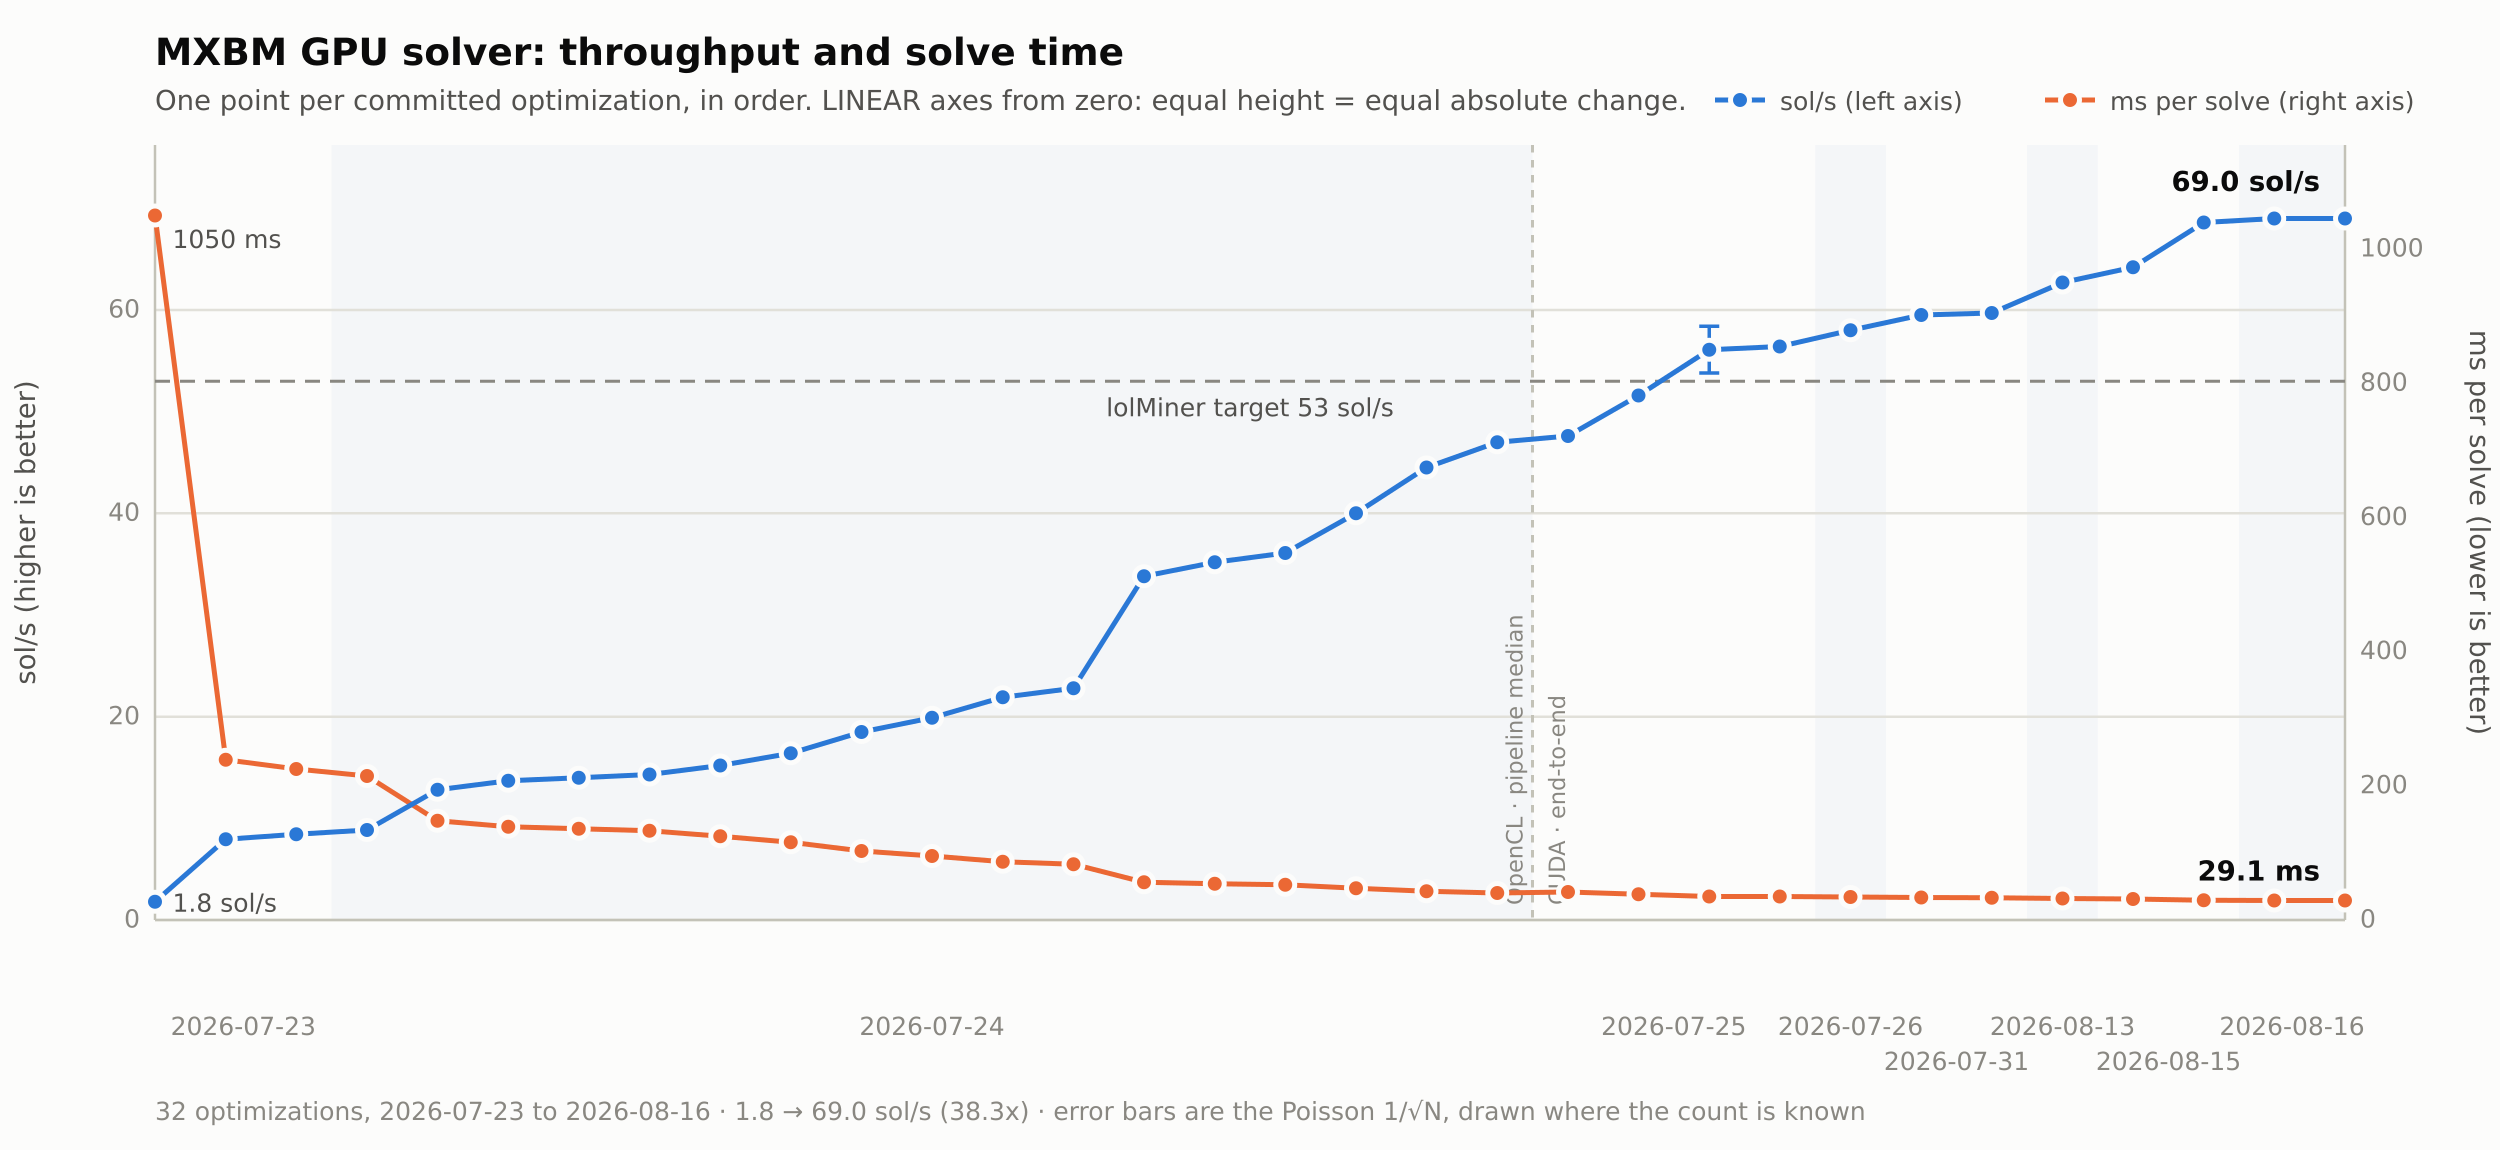
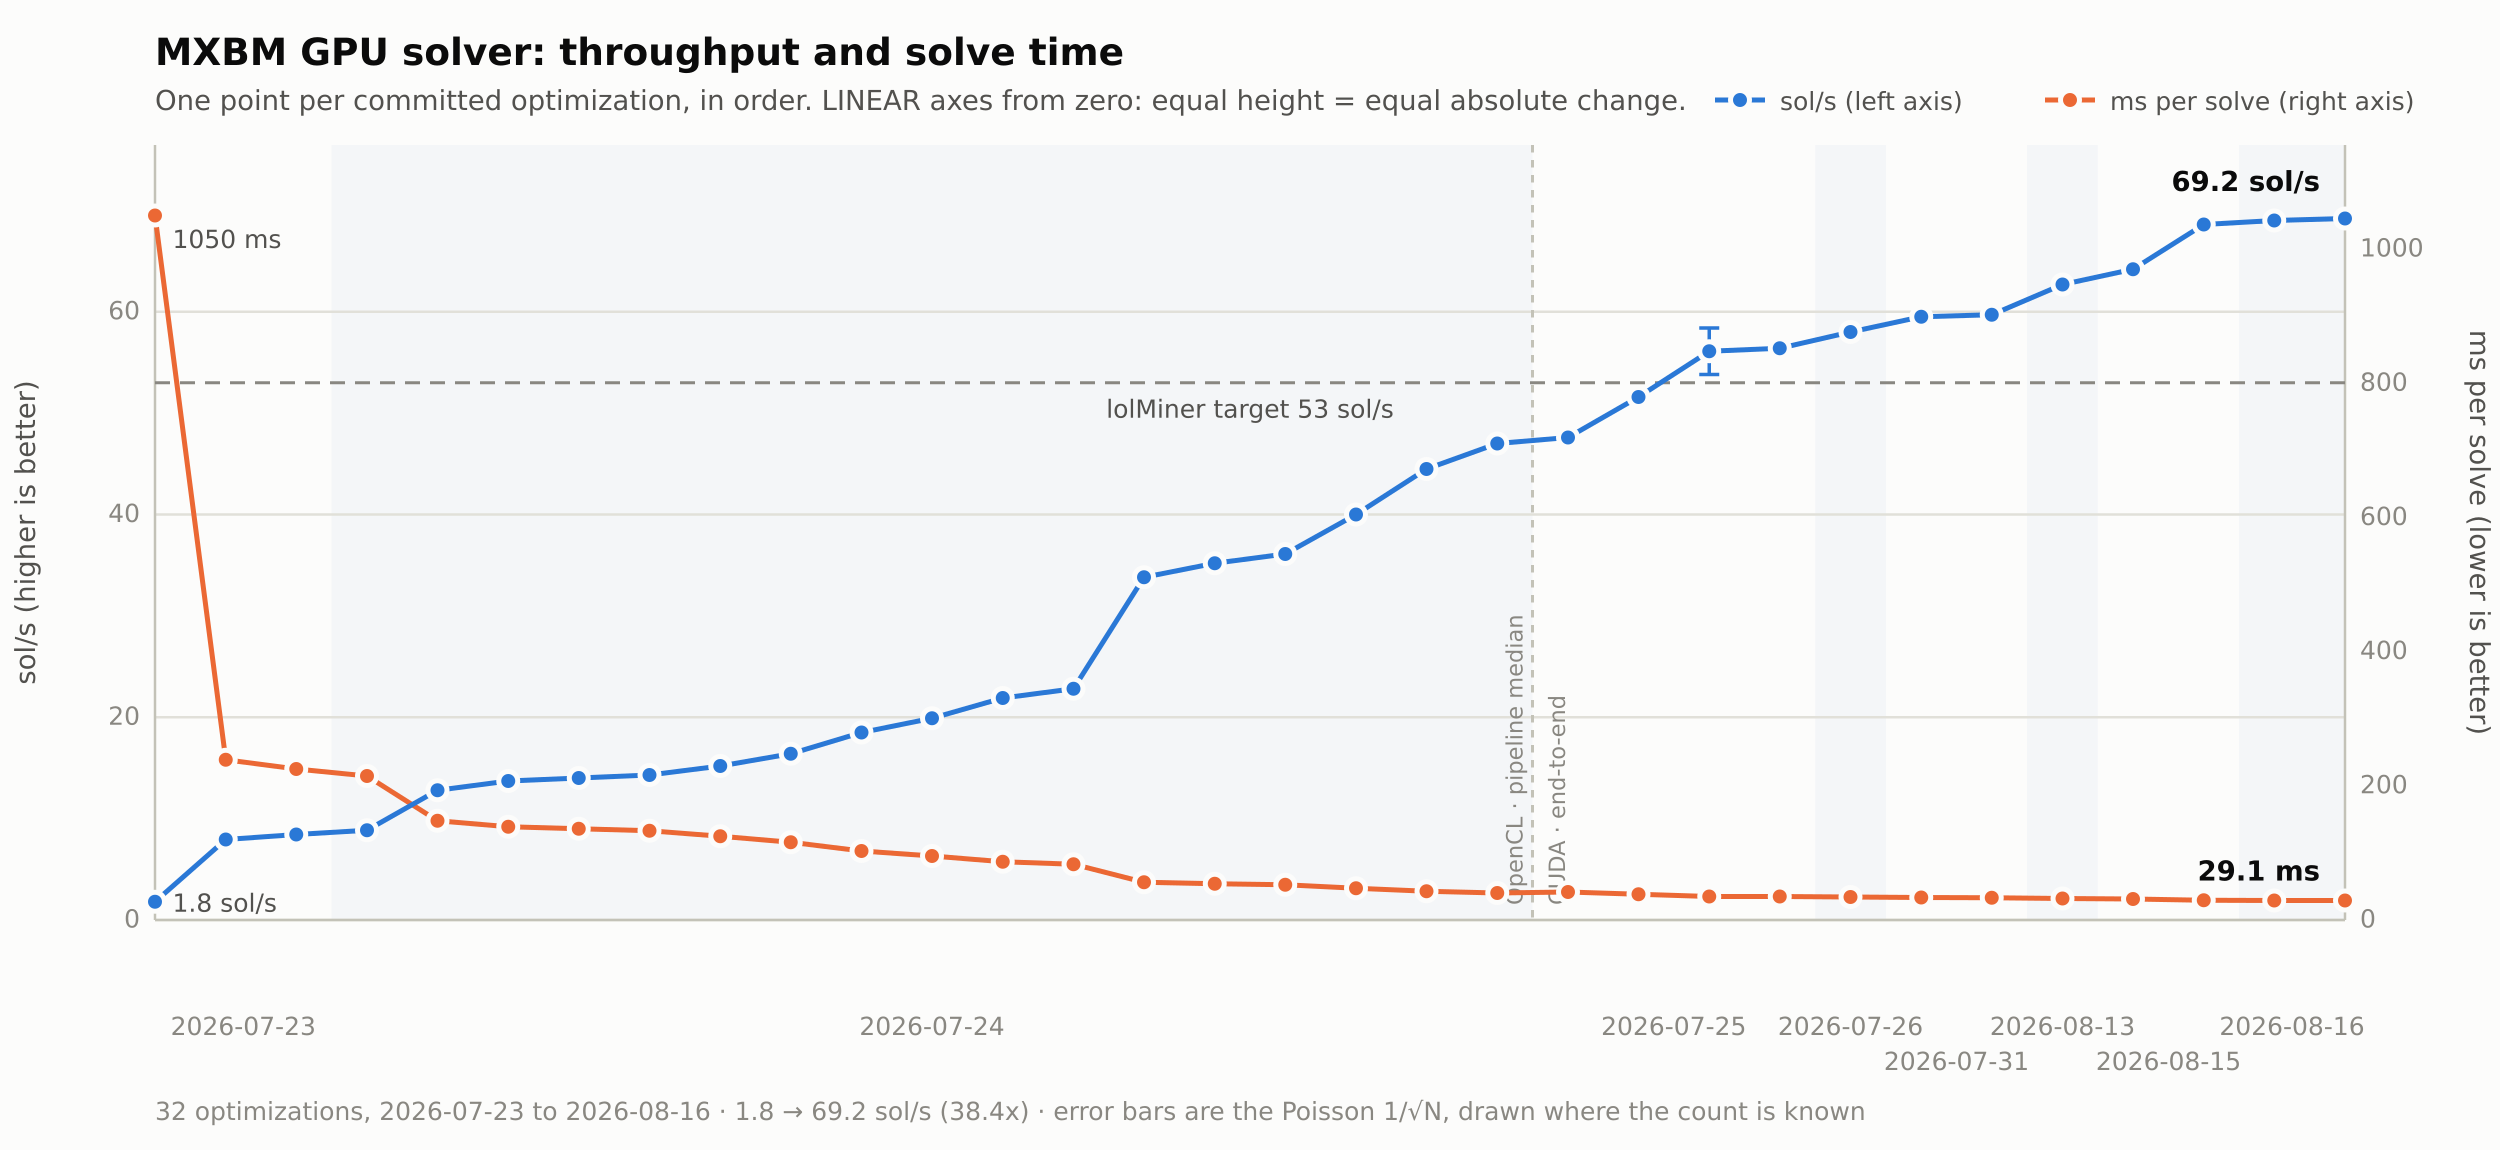
<svg xmlns="http://www.w3.org/2000/svg" width="1000" height="460" viewBox="0 0 1000 460" font-family="DejaVu Sans, Helvetica, Arial, sans-serif">
  <rect width="1000" height="460" fill="#fcfcfb" />
  <text x="62" y="26" font-size="15" font-weight="bold" fill="#0b0b0b">MXBM GPU solver: throughput and solve time</text>
  <text x="62" y="44" font-size="11" fill="#52514e">One point per committed optimization, in order. LINEAR axes from zero: equal height = equal absolute change.</text>
  <line x1="686" y1="40" x2="706" y2="40" stroke="#2a78d6" stroke-width="2" />
  <circle cx="696" cy="40" r="4.8" fill="#fcfcfb" />
  <circle cx="696" cy="40" r="2.8" fill="#2a78d6" />
  <text x="712" y="44" font-size="10" fill="#52514e">sol/s (left axis)</text>
  <line x1="818" y1="40" x2="838" y2="40" stroke="#eb6834" stroke-width="2" />
  <circle cx="828" cy="40" r="4.8" fill="#fcfcfb" />
  <circle cx="828" cy="40" r="2.8" fill="#eb6834" />
  <text x="844" y="44" font-size="10" fill="#52514e">ms per solve (right axis)</text>
  <text x="97.3" y="414" font-size="10" fill="#898781" text-anchor="middle">2026-07-23</text>
  <rect x="132.6" y="58" width="480.4" height="310" fill="#f4f6f8" />
  <text x="372.8" y="414" font-size="10" fill="#898781" text-anchor="middle">2026-07-24</text>
  <text x="669.5" y="414" font-size="10" fill="#898781" text-anchor="middle">2026-07-25</text>
  <rect x="726.1" y="58" width="28.3" height="310" fill="#f4f6f8" />
  <text x="740.2" y="414" font-size="10" fill="#898781" text-anchor="middle">2026-07-26</text>
  <text x="782.6" y="428" font-size="10" fill="#898781" text-anchor="middle">2026-07-31</text>
  <rect x="810.8" y="58" width="28.3" height="310" fill="#f4f6f8" />
  <text x="825.0" y="414" font-size="10" fill="#898781" text-anchor="middle">2026-08-13</text>
  <text x="867.4" y="428" font-size="10" fill="#898781" text-anchor="middle">2026-08-15</text>
  <rect x="895.6" y="58" width="42.4" height="310" fill="#f4f6f8" />
  <text x="916.8" y="414" font-size="10" fill="#898781" text-anchor="middle">2026-08-16</text>
  <line x1="62" y1="368" x2="938" y2="368" stroke="#e1e0d9" stroke-width="1" />
  <text x="56" y="371" font-size="10" fill="#898781" text-anchor="end">0</text>
-   <line x1="62" y1="286.7" x2="938" y2="286.7" stroke="#e1e0d9" stroke-width="1" />
-   <text x="56" y="289.7" font-size="10" fill="#898781" text-anchor="end">20</text>
-   <line x1="62" y1="205.3" x2="938" y2="205.3" stroke="#e1e0d9" stroke-width="1" />
-   <text x="56" y="208.3" font-size="10" fill="#898781" text-anchor="end">40</text>
-   <line x1="62" y1="124.0" x2="938" y2="124.0" stroke="#e1e0d9" stroke-width="1" />
-   <text x="56" y="127.0" font-size="10" fill="#898781" text-anchor="end">60</text>
+   <line x1="62" y1="286.9" x2="938" y2="286.9" stroke="#e1e0d9" stroke-width="1" />
+   <text x="56" y="289.9" font-size="10" fill="#898781" text-anchor="end">20</text>
+   <line x1="62" y1="205.8" x2="938" y2="205.8" stroke="#e1e0d9" stroke-width="1" />
+   <text x="56" y="208.8" font-size="10" fill="#898781" text-anchor="end">40</text>
+   <line x1="62" y1="124.7" x2="938" y2="124.7" stroke="#e1e0d9" stroke-width="1" />
+   <text x="56" y="127.7" font-size="10" fill="#898781" text-anchor="end">60</text>
  <text x="944" y="371" font-size="10" fill="#898781" text-anchor="start">0</text>
  <text x="944" y="317.3" font-size="10" fill="#898781" text-anchor="start">200</text>
  <text x="944" y="263.6" font-size="10" fill="#898781" text-anchor="start">400</text>
  <text x="944" y="210.0" font-size="10" fill="#898781" text-anchor="start">600</text>
  <text x="944" y="156.3" font-size="10" fill="#898781" text-anchor="start">800</text>
  <text x="944" y="102.6" font-size="10" fill="#898781" text-anchor="start">1000</text>
  <line x1="62" y1="58" x2="62" y2="368" stroke="#c3c2b7" stroke-width="1" />
  <line x1="938" y1="58" x2="938" y2="368" stroke="#c3c2b7" stroke-width="1" />
  <line x1="62" y1="368" x2="938" y2="368" stroke="#c3c2b7" stroke-width="1" />
  <text x="14" y="213" font-size="11" fill="#52514e" text-anchor="middle" transform="rotate(-90 14 213)">sol/s  (higher is better)</text>
  <text x="988" y="213" font-size="11" fill="#52514e" text-anchor="middle" transform="rotate(90 988 213)">ms per solve  (lower is better)</text>
-   <line x1="62" y1="152.5" x2="938" y2="152.5" stroke="#898781" stroke-width="1.2" stroke-dasharray="6 4" />
-   <text x="500" y="166.5" font-size="10" fill="#52514e" text-anchor="middle">lolMiner target 53 sol/s</text>
+   <line x1="62" y1="153.1" x2="938" y2="153.1" stroke="#898781" stroke-width="1.2" stroke-dasharray="6 4" />
+   <text x="500" y="167.1" font-size="10" fill="#52514e" text-anchor="middle">lolMiner target 53 sol/s</text>
  <line x1="613.0" y1="58" x2="613.0" y2="368" stroke="#c3c2b7" stroke-width="1.2" stroke-dasharray="3 3" />
  <text x="609.0" y="362" font-size="9" fill="#898781" text-anchor="start" transform="rotate(-90 609.0 362)">OpenCL · pipeline median</text>
  <text x="626.0" y="362" font-size="9" fill="#898781" text-anchor="start" transform="rotate(-90 626.0 362)">CUDA · end-to-end</text>
-   <line x1="683.7" y1="130.5" x2="683.7" y2="149.2" stroke="#2a78d6" stroke-width="1.4" />
-   <line x1="679.7" y1="130.5" x2="687.7" y2="130.5" stroke="#2a78d6" stroke-width="1.4" />
-   <line x1="679.7" y1="149.2" x2="687.7" y2="149.2" stroke="#2a78d6" stroke-width="1.4" />
-   <line x1="740.2" y1="130.5" x2="740.2" y2="133.8" stroke="#2a78d6" stroke-width="1.4" />
-   <line x1="736.2" y1="130.5" x2="744.2" y2="130.5" stroke="#2a78d6" stroke-width="1.4" />
-   <line x1="736.2" y1="133.8" x2="744.2" y2="133.8" stroke="#2a78d6" stroke-width="1.4" />
-   <line x1="825.0" y1="111.8" x2="825.0" y2="114.2" stroke="#2a78d6" stroke-width="1.4" />
-   <line x1="821.0" y1="111.8" x2="829.0" y2="111.8" stroke="#2a78d6" stroke-width="1.4" />
-   <line x1="821.0" y1="114.2" x2="829.0" y2="114.2" stroke="#2a78d6" stroke-width="1.4" />
-   <line x1="853.2" y1="105.7" x2="853.2" y2="108.1" stroke="#2a78d6" stroke-width="1.4" />
-   <line x1="849.2" y1="105.7" x2="857.2" y2="105.7" stroke="#2a78d6" stroke-width="1.4" />
-   <line x1="849.2" y1="108.1" x2="857.2" y2="108.1" stroke="#2a78d6" stroke-width="1.4" />
-   <line x1="881.5" y1="87.8" x2="881.5" y2="90.2" stroke="#2a78d6" stroke-width="1.4" />
-   <line x1="877.5" y1="87.8" x2="885.5" y2="87.8" stroke="#2a78d6" stroke-width="1.4" />
-   <line x1="877.5" y1="90.2" x2="885.5" y2="90.2" stroke="#2a78d6" stroke-width="1.4" />
-   <line x1="909.7" y1="86.2" x2="909.7" y2="88.6" stroke="#2a78d6" stroke-width="1.4" />
-   <line x1="905.7" y1="86.2" x2="913.7" y2="86.2" stroke="#2a78d6" stroke-width="1.4" />
-   <line x1="905.7" y1="88.6" x2="913.7" y2="88.6" stroke="#2a78d6" stroke-width="1.4" />
+   <line x1="683.7" y1="131.2" x2="683.7" y2="149.8" stroke="#2a78d6" stroke-width="1.4" />
+   <line x1="679.7" y1="131.2" x2="687.7" y2="131.2" stroke="#2a78d6" stroke-width="1.4" />
+   <line x1="679.7" y1="149.8" x2="687.7" y2="149.8" stroke="#2a78d6" stroke-width="1.4" />
+   <line x1="740.2" y1="131.2" x2="740.2" y2="134.4" stroke="#2a78d6" stroke-width="1.4" />
+   <line x1="736.2" y1="131.2" x2="744.2" y2="131.2" stroke="#2a78d6" stroke-width="1.4" />
+   <line x1="736.2" y1="134.4" x2="744.2" y2="134.4" stroke="#2a78d6" stroke-width="1.4" />
+   <line x1="825.0" y1="112.5" x2="825.0" y2="115.0" stroke="#2a78d6" stroke-width="1.4" />
+   <line x1="821.0" y1="112.5" x2="829.0" y2="112.5" stroke="#2a78d6" stroke-width="1.4" />
+   <line x1="821.0" y1="115.0" x2="829.0" y2="115.0" stroke="#2a78d6" stroke-width="1.4" />
+   <line x1="853.2" y1="106.5" x2="853.2" y2="108.9" stroke="#2a78d6" stroke-width="1.4" />
+   <line x1="849.2" y1="106.5" x2="857.2" y2="106.5" stroke="#2a78d6" stroke-width="1.4" />
+   <line x1="849.2" y1="108.9" x2="857.2" y2="108.9" stroke="#2a78d6" stroke-width="1.4" />
+   <line x1="881.5" y1="88.6" x2="881.5" y2="91.0" stroke="#2a78d6" stroke-width="1.4" />
+   <line x1="877.5" y1="88.6" x2="885.5" y2="88.6" stroke="#2a78d6" stroke-width="1.4" />
+   <line x1="877.5" y1="91.0" x2="885.5" y2="91.0" stroke="#2a78d6" stroke-width="1.4" />
+   <line x1="909.7" y1="87.0" x2="909.7" y2="89.4" stroke="#2a78d6" stroke-width="1.4" />
+   <line x1="905.7" y1="87.0" x2="913.7" y2="87.0" stroke="#2a78d6" stroke-width="1.4" />
+   <line x1="905.7" y1="89.4" x2="913.7" y2="89.4" stroke="#2a78d6" stroke-width="1.4" />
  <line x1="938" y1="86.2" x2="938" y2="88.6" stroke="#2a78d6" stroke-width="1.4" />
  <line x1="934" y1="86.2" x2="942" y2="86.2" stroke="#2a78d6" stroke-width="1.4" />
  <line x1="934" y1="88.6" x2="942" y2="88.6" stroke="#2a78d6" stroke-width="1.4" />
  <polyline points="62,86.2 90.3,303.9 118.5,307.6 146.8,310.4 175.0,328.3 203.3,330.7 231.5,331.5 259.8,332.3 288.1,334.5 316.3,336.9 344.6,340.4 372.8,342.4 401.1,344.7 429.4,345.7 457.6,352.9 485.9,353.5 514.1,353.9 542.4,355.3 570.6,356.5 598.9,357.2 627.2,356.8 655.4,357.7 683.7,358.6 711.9,358.6 740.2,358.8 768.5,359.0 796.7,359.1 825.0,359.4 853.2,359.6 881.5,360.1 909.7,360.2 938,360.2" fill="none" stroke="#eb6834" stroke-width="2" stroke-linejoin="round" stroke-linecap="round" />
  <circle cx="62" cy="86.2" r="4.8" fill="#fcfcfb" />
  <circle cx="62" cy="86.2" r="2.8" fill="#eb6834" />
  <circle cx="90.3" cy="303.9" r="4.8" fill="#fcfcfb" />
  <circle cx="90.3" cy="303.9" r="2.8" fill="#eb6834" />
  <circle cx="118.5" cy="307.6" r="4.8" fill="#fcfcfb" />
  <circle cx="118.5" cy="307.6" r="2.8" fill="#eb6834" />
  <circle cx="146.8" cy="310.4" r="4.8" fill="#fcfcfb" />
  <circle cx="146.8" cy="310.4" r="2.8" fill="#eb6834" />
  <circle cx="175.0" cy="328.3" r="4.8" fill="#fcfcfb" />
  <circle cx="175.0" cy="328.3" r="2.8" fill="#eb6834" />
  <circle cx="203.3" cy="330.7" r="4.8" fill="#fcfcfb" />
  <circle cx="203.3" cy="330.7" r="2.8" fill="#eb6834" />
  <circle cx="231.5" cy="331.5" r="4.8" fill="#fcfcfb" />
  <circle cx="231.5" cy="331.5" r="2.8" fill="#eb6834" />
  <circle cx="259.8" cy="332.3" r="4.8" fill="#fcfcfb" />
  <circle cx="259.8" cy="332.3" r="2.8" fill="#eb6834" />
  <circle cx="288.1" cy="334.5" r="4.8" fill="#fcfcfb" />
  <circle cx="288.1" cy="334.5" r="2.8" fill="#eb6834" />
  <circle cx="316.3" cy="336.9" r="4.8" fill="#fcfcfb" />
  <circle cx="316.3" cy="336.9" r="2.8" fill="#eb6834" />
  <circle cx="344.6" cy="340.4" r="4.8" fill="#fcfcfb" />
  <circle cx="344.6" cy="340.4" r="2.8" fill="#eb6834" />
  <circle cx="372.8" cy="342.4" r="4.8" fill="#fcfcfb" />
  <circle cx="372.8" cy="342.4" r="2.8" fill="#eb6834" />
  <circle cx="401.1" cy="344.7" r="4.8" fill="#fcfcfb" />
  <circle cx="401.1" cy="344.7" r="2.8" fill="#eb6834" />
  <circle cx="429.4" cy="345.7" r="4.8" fill="#fcfcfb" />
  <circle cx="429.4" cy="345.7" r="2.8" fill="#eb6834" />
  <circle cx="457.6" cy="352.9" r="4.8" fill="#fcfcfb" />
  <circle cx="457.6" cy="352.9" r="2.8" fill="#eb6834" />
  <circle cx="485.9" cy="353.5" r="4.8" fill="#fcfcfb" />
  <circle cx="485.9" cy="353.5" r="2.8" fill="#eb6834" />
  <circle cx="514.1" cy="353.9" r="4.8" fill="#fcfcfb" />
  <circle cx="514.1" cy="353.9" r="2.8" fill="#eb6834" />
  <circle cx="542.4" cy="355.3" r="4.8" fill="#fcfcfb" />
  <circle cx="542.4" cy="355.3" r="2.8" fill="#eb6834" />
  <circle cx="570.6" cy="356.5" r="4.8" fill="#fcfcfb" />
  <circle cx="570.6" cy="356.5" r="2.8" fill="#eb6834" />
  <circle cx="598.9" cy="357.2" r="4.8" fill="#fcfcfb" />
  <circle cx="598.9" cy="357.2" r="2.8" fill="#eb6834" />
  <circle cx="627.2" cy="356.8" r="4.8" fill="#fcfcfb" />
  <circle cx="627.2" cy="356.8" r="2.8" fill="#eb6834" />
  <circle cx="655.4" cy="357.7" r="4.8" fill="#fcfcfb" />
  <circle cx="655.4" cy="357.7" r="2.8" fill="#eb6834" />
  <circle cx="683.7" cy="358.6" r="4.8" fill="#fcfcfb" />
  <circle cx="683.7" cy="358.6" r="2.8" fill="#eb6834" />
  <circle cx="711.9" cy="358.6" r="4.8" fill="#fcfcfb" />
  <circle cx="711.9" cy="358.6" r="2.8" fill="#eb6834" />
  <circle cx="740.2" cy="358.8" r="4.8" fill="#fcfcfb" />
  <circle cx="740.2" cy="358.8" r="2.8" fill="#eb6834" />
  <circle cx="768.5" cy="359.0" r="4.8" fill="#fcfcfb" />
  <circle cx="768.5" cy="359.0" r="2.8" fill="#eb6834" />
  <circle cx="796.7" cy="359.1" r="4.8" fill="#fcfcfb" />
  <circle cx="796.7" cy="359.1" r="2.8" fill="#eb6834" />
  <circle cx="825.0" cy="359.4" r="4.8" fill="#fcfcfb" />
  <circle cx="825.0" cy="359.4" r="2.8" fill="#eb6834" />
  <circle cx="853.2" cy="359.6" r="4.8" fill="#fcfcfb" />
  <circle cx="853.2" cy="359.6" r="2.8" fill="#eb6834" />
  <circle cx="881.5" cy="360.1" r="4.8" fill="#fcfcfb" />
  <circle cx="881.5" cy="360.1" r="2.8" fill="#eb6834" />
  <circle cx="909.7" cy="360.2" r="4.8" fill="#fcfcfb" />
  <circle cx="909.7" cy="360.2" r="2.8" fill="#eb6834" />
  <circle cx="938" cy="360.2" r="4.8" fill="#fcfcfb" />
  <circle cx="938" cy="360.2" r="2.8" fill="#eb6834" />
-   <polyline points="62,360.7 90.3,335.7 118.5,333.7 146.8,332.0 175.0,315.9 203.3,312.3 231.5,311.1 259.8,309.8 288.1,306.2 316.3,301.3 344.6,292.8 372.8,287.1 401.1,278.9 429.4,275.3 457.6,230.5 485.9,224.9 514.1,221.2 542.4,205.3 570.6,187.0 598.9,176.9 627.2,174.4 655.4,158.2 683.7,139.9 711.9,138.6 740.2,132.1 768.5,126.0 796.7,125.2 825.0,113.0 853.2,106.9 881.5,89.0 909.7,87.4 938,87.4" fill="none" stroke="#2a78d6" stroke-width="2" stroke-linejoin="round" stroke-linecap="round" />
+   <polyline points="62,360.7 90.3,335.8 118.5,333.8 146.8,332.1 175.0,316.1 203.3,312.4 231.5,311.2 259.8,310.0 288.1,306.4 316.3,301.5 344.6,293.0 372.8,287.3 401.1,279.2 429.4,275.5 457.6,230.9 485.9,225.3 514.1,221.6 542.4,205.8 570.6,187.6 598.9,177.4 627.2,175.0 655.4,158.8 683.7,140.5 711.9,139.3 740.2,132.8 768.5,126.7 796.7,125.9 825.0,113.8 853.2,107.7 881.5,89.8 909.7,88.2 938,87.4" fill="none" stroke="#2a78d6" stroke-width="2" stroke-linejoin="round" stroke-linecap="round" />
  <circle cx="62" cy="360.7" r="4.8" fill="#fcfcfb" />
  <circle cx="62" cy="360.7" r="2.8" fill="#2a78d6" />
-   <circle cx="90.3" cy="335.7" r="4.8" fill="#fcfcfb" />
-   <circle cx="90.3" cy="335.7" r="2.8" fill="#2a78d6" />
-   <circle cx="118.5" cy="333.7" r="4.8" fill="#fcfcfb" />
-   <circle cx="118.5" cy="333.7" r="2.8" fill="#2a78d6" />
-   <circle cx="146.8" cy="332.0" r="4.8" fill="#fcfcfb" />
-   <circle cx="146.8" cy="332.0" r="2.8" fill="#2a78d6" />
-   <circle cx="175.0" cy="315.9" r="4.8" fill="#fcfcfb" />
-   <circle cx="175.0" cy="315.9" r="2.8" fill="#2a78d6" />
-   <circle cx="203.3" cy="312.3" r="4.8" fill="#fcfcfb" />
-   <circle cx="203.3" cy="312.3" r="2.8" fill="#2a78d6" />
-   <circle cx="231.5" cy="311.1" r="4.8" fill="#fcfcfb" />
-   <circle cx="231.5" cy="311.1" r="2.8" fill="#2a78d6" />
-   <circle cx="259.8" cy="309.8" r="4.8" fill="#fcfcfb" />
-   <circle cx="259.8" cy="309.8" r="2.8" fill="#2a78d6" />
-   <circle cx="288.1" cy="306.2" r="4.8" fill="#fcfcfb" />
-   <circle cx="288.1" cy="306.2" r="2.8" fill="#2a78d6" />
-   <circle cx="316.3" cy="301.3" r="4.8" fill="#fcfcfb" />
-   <circle cx="316.3" cy="301.3" r="2.8" fill="#2a78d6" />
-   <circle cx="344.6" cy="292.8" r="4.8" fill="#fcfcfb" />
-   <circle cx="344.6" cy="292.8" r="2.8" fill="#2a78d6" />
-   <circle cx="372.8" cy="287.1" r="4.8" fill="#fcfcfb" />
-   <circle cx="372.8" cy="287.1" r="2.8" fill="#2a78d6" />
-   <circle cx="401.1" cy="278.9" r="4.8" fill="#fcfcfb" />
-   <circle cx="401.1" cy="278.9" r="2.8" fill="#2a78d6" />
-   <circle cx="429.4" cy="275.3" r="4.8" fill="#fcfcfb" />
-   <circle cx="429.4" cy="275.3" r="2.8" fill="#2a78d6" />
-   <circle cx="457.6" cy="230.5" r="4.8" fill="#fcfcfb" />
-   <circle cx="457.6" cy="230.5" r="2.8" fill="#2a78d6" />
-   <circle cx="485.9" cy="224.9" r="4.8" fill="#fcfcfb" />
-   <circle cx="485.9" cy="224.9" r="2.8" fill="#2a78d6" />
-   <circle cx="514.1" cy="221.2" r="4.8" fill="#fcfcfb" />
-   <circle cx="514.1" cy="221.2" r="2.8" fill="#2a78d6" />
-   <circle cx="542.4" cy="205.3" r="4.8" fill="#fcfcfb" />
-   <circle cx="542.4" cy="205.3" r="2.8" fill="#2a78d6" />
-   <circle cx="570.6" cy="187.0" r="4.8" fill="#fcfcfb" />
-   <circle cx="570.6" cy="187.0" r="2.8" fill="#2a78d6" />
-   <circle cx="598.9" cy="176.9" r="4.8" fill="#fcfcfb" />
-   <circle cx="598.9" cy="176.9" r="2.8" fill="#2a78d6" />
-   <circle cx="627.2" cy="174.4" r="4.8" fill="#fcfcfb" />
-   <circle cx="627.2" cy="174.4" r="2.8" fill="#2a78d6" />
-   <circle cx="655.4" cy="158.2" r="4.8" fill="#fcfcfb" />
-   <circle cx="655.4" cy="158.2" r="2.8" fill="#2a78d6" />
-   <circle cx="683.7" cy="139.9" r="4.8" fill="#fcfcfb" />
-   <circle cx="683.7" cy="139.9" r="2.8" fill="#2a78d6" />
-   <circle cx="711.9" cy="138.6" r="4.8" fill="#fcfcfb" />
-   <circle cx="711.9" cy="138.6" r="2.8" fill="#2a78d6" />
-   <circle cx="740.2" cy="132.1" r="4.8" fill="#fcfcfb" />
-   <circle cx="740.2" cy="132.1" r="2.8" fill="#2a78d6" />
-   <circle cx="768.5" cy="126.0" r="4.8" fill="#fcfcfb" />
-   <circle cx="768.5" cy="126.0" r="2.8" fill="#2a78d6" />
-   <circle cx="796.7" cy="125.2" r="4.8" fill="#fcfcfb" />
-   <circle cx="796.7" cy="125.2" r="2.8" fill="#2a78d6" />
-   <circle cx="825.0" cy="113.0" r="4.8" fill="#fcfcfb" />
-   <circle cx="825.0" cy="113.0" r="2.8" fill="#2a78d6" />
-   <circle cx="853.2" cy="106.9" r="4.8" fill="#fcfcfb" />
-   <circle cx="853.2" cy="106.9" r="2.8" fill="#2a78d6" />
-   <circle cx="881.5" cy="89.0" r="4.8" fill="#fcfcfb" />
-   <circle cx="881.5" cy="89.0" r="2.8" fill="#2a78d6" />
-   <circle cx="909.7" cy="87.4" r="4.8" fill="#fcfcfb" />
-   <circle cx="909.7" cy="87.4" r="2.8" fill="#2a78d6" />
+   <circle cx="90.3" cy="335.8" r="4.8" fill="#fcfcfb" />
+   <circle cx="90.3" cy="335.8" r="2.8" fill="#2a78d6" />
+   <circle cx="118.5" cy="333.8" r="4.8" fill="#fcfcfb" />
+   <circle cx="118.5" cy="333.8" r="2.8" fill="#2a78d6" />
+   <circle cx="146.8" cy="332.1" r="4.8" fill="#fcfcfb" />
+   <circle cx="146.8" cy="332.1" r="2.8" fill="#2a78d6" />
+   <circle cx="175.0" cy="316.1" r="4.8" fill="#fcfcfb" />
+   <circle cx="175.0" cy="316.1" r="2.8" fill="#2a78d6" />
+   <circle cx="203.3" cy="312.4" r="4.8" fill="#fcfcfb" />
+   <circle cx="203.3" cy="312.4" r="2.8" fill="#2a78d6" />
+   <circle cx="231.5" cy="311.2" r="4.8" fill="#fcfcfb" />
+   <circle cx="231.5" cy="311.2" r="2.8" fill="#2a78d6" />
+   <circle cx="259.8" cy="310.0" r="4.8" fill="#fcfcfb" />
+   <circle cx="259.8" cy="310.0" r="2.8" fill="#2a78d6" />
+   <circle cx="288.1" cy="306.4" r="4.8" fill="#fcfcfb" />
+   <circle cx="288.1" cy="306.4" r="2.8" fill="#2a78d6" />
+   <circle cx="316.3" cy="301.5" r="4.8" fill="#fcfcfb" />
+   <circle cx="316.3" cy="301.5" r="2.8" fill="#2a78d6" />
+   <circle cx="344.6" cy="293.0" r="4.8" fill="#fcfcfb" />
+   <circle cx="344.6" cy="293.0" r="2.8" fill="#2a78d6" />
+   <circle cx="372.8" cy="287.3" r="4.8" fill="#fcfcfb" />
+   <circle cx="372.8" cy="287.3" r="2.8" fill="#2a78d6" />
+   <circle cx="401.1" cy="279.2" r="4.8" fill="#fcfcfb" />
+   <circle cx="401.1" cy="279.2" r="2.8" fill="#2a78d6" />
+   <circle cx="429.4" cy="275.5" r="4.8" fill="#fcfcfb" />
+   <circle cx="429.4" cy="275.5" r="2.8" fill="#2a78d6" />
+   <circle cx="457.6" cy="230.9" r="4.8" fill="#fcfcfb" />
+   <circle cx="457.6" cy="230.9" r="2.8" fill="#2a78d6" />
+   <circle cx="485.9" cy="225.3" r="4.8" fill="#fcfcfb" />
+   <circle cx="485.9" cy="225.3" r="2.8" fill="#2a78d6" />
+   <circle cx="514.1" cy="221.6" r="4.8" fill="#fcfcfb" />
+   <circle cx="514.1" cy="221.6" r="2.8" fill="#2a78d6" />
+   <circle cx="542.4" cy="205.8" r="4.8" fill="#fcfcfb" />
+   <circle cx="542.4" cy="205.8" r="2.8" fill="#2a78d6" />
+   <circle cx="570.6" cy="187.6" r="4.8" fill="#fcfcfb" />
+   <circle cx="570.6" cy="187.6" r="2.8" fill="#2a78d6" />
+   <circle cx="598.9" cy="177.4" r="4.8" fill="#fcfcfb" />
+   <circle cx="598.9" cy="177.4" r="2.8" fill="#2a78d6" />
+   <circle cx="627.2" cy="175.0" r="4.8" fill="#fcfcfb" />
+   <circle cx="627.2" cy="175.0" r="2.8" fill="#2a78d6" />
+   <circle cx="655.4" cy="158.8" r="4.8" fill="#fcfcfb" />
+   <circle cx="655.4" cy="158.8" r="2.8" fill="#2a78d6" />
+   <circle cx="683.7" cy="140.5" r="4.8" fill="#fcfcfb" />
+   <circle cx="683.7" cy="140.5" r="2.8" fill="#2a78d6" />
+   <circle cx="711.9" cy="139.3" r="4.8" fill="#fcfcfb" />
+   <circle cx="711.9" cy="139.3" r="2.8" fill="#2a78d6" />
+   <circle cx="740.2" cy="132.8" r="4.8" fill="#fcfcfb" />
+   <circle cx="740.2" cy="132.8" r="2.8" fill="#2a78d6" />
+   <circle cx="768.5" cy="126.7" r="4.8" fill="#fcfcfb" />
+   <circle cx="768.5" cy="126.7" r="2.8" fill="#2a78d6" />
+   <circle cx="796.7" cy="125.9" r="4.8" fill="#fcfcfb" />
+   <circle cx="796.7" cy="125.9" r="2.8" fill="#2a78d6" />
+   <circle cx="825.0" cy="113.8" r="4.8" fill="#fcfcfb" />
+   <circle cx="825.0" cy="113.8" r="2.8" fill="#2a78d6" />
+   <circle cx="853.2" cy="107.7" r="4.8" fill="#fcfcfb" />
+   <circle cx="853.2" cy="107.7" r="2.8" fill="#2a78d6" />
+   <circle cx="881.5" cy="89.8" r="4.8" fill="#fcfcfb" />
+   <circle cx="881.5" cy="89.8" r="2.8" fill="#2a78d6" />
+   <circle cx="909.7" cy="88.2" r="4.8" fill="#fcfcfb" />
+   <circle cx="909.7" cy="88.2" r="2.8" fill="#2a78d6" />
  <circle cx="938" cy="87.4" r="4.8" fill="#fcfcfb" />
  <circle cx="938" cy="87.4" r="2.8" fill="#2a78d6" />
-   <text x="928" y="76.4" font-size="11" font-weight="bold" fill="#0b0b0b" text-anchor="end">69.0 sol/s</text>
+   <text x="928" y="76.4" font-size="11" font-weight="bold" fill="#0b0b0b" text-anchor="end">69.2 sol/s</text>
  <text x="928" y="352.2" font-size="11" font-weight="bold" fill="#0b0b0b" text-anchor="end">29.1 ms</text>
  <text x="69" y="364.7" font-size="10" fill="#52514e">1.8 sol/s</text>
  <text x="69" y="99.2" font-size="10" fill="#52514e">1050 ms</text>
-   <text x="62" y="448" font-size="10" fill="#898781">32 optimizations, 2026-07-23 to 2026-08-16  ·  1.8 → 69.0 sol/s (38.3x)  ·  error bars are the Poisson 1/√N, drawn where the count is known</text>
+   <text x="62" y="448" font-size="10" fill="#898781">32 optimizations, 2026-07-23 to 2026-08-16  ·  1.8 → 69.2 sol/s (38.4x)  ·  error bars are the Poisson 1/√N, drawn where the count is known</text>
</svg>
